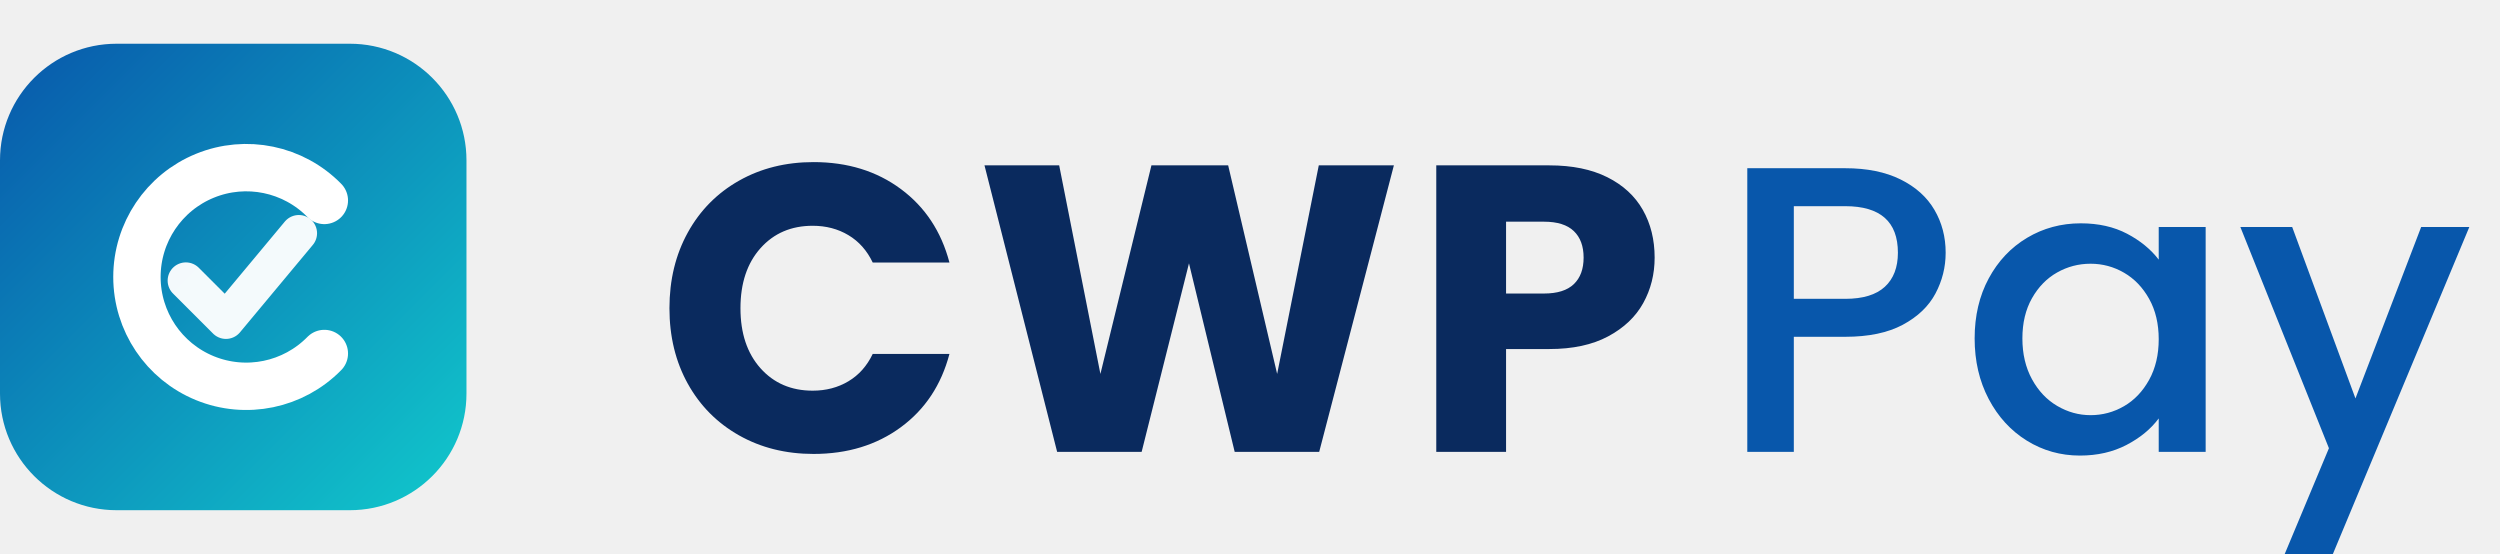
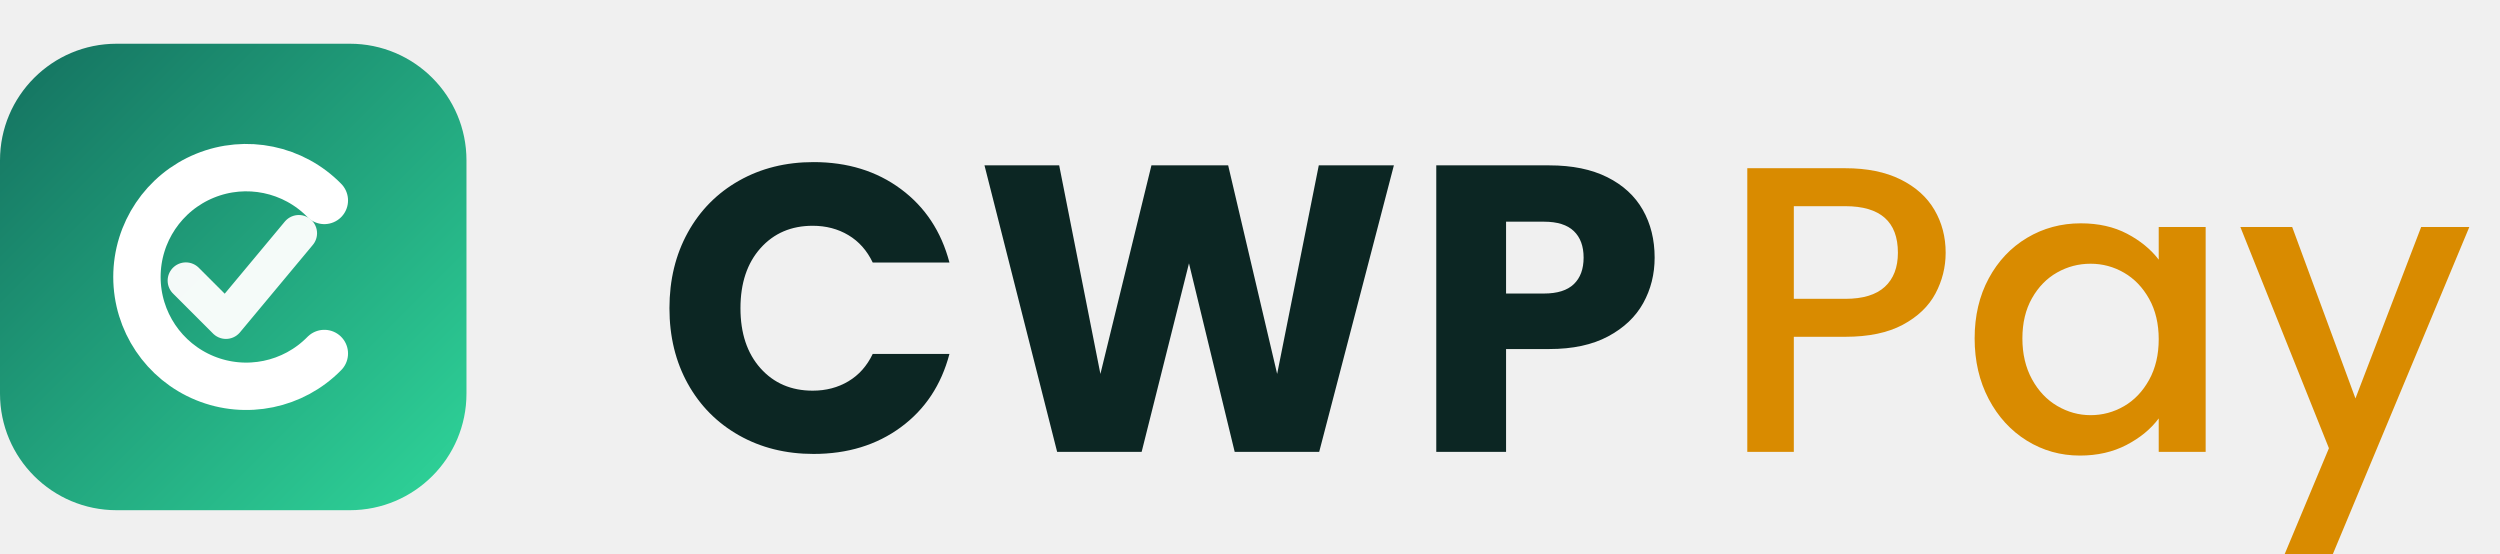
<svg xmlns="http://www.w3.org/2000/svg" viewBox="0 0 343 76" width="343" height="76" role="img" aria-label="CWP Pay">
  <defs>
    <linearGradient id="g" x1="0" y1="0" x2="1" y2="1">
-       <stop offset="0" stop-color="#0857ab" />
-       <stop offset="1" stop-color="#11c9cc" />
+       <stop offset="0" stop-color="#14705f" />
+       <stop offset="1" stop-color="#2fd69a" />
    </linearGradient>
  </defs>
  <g transform="translate(0 6) scale(1.0)">
    <rect width="64" height="64" rx="16" fill="url(#g)" />
    <path d="M44.5 21.5 A15 15 0 1 0 44.5 42.5" fill="none" stroke="#fff" stroke-width="6.5" stroke-linecap="round" />
    <path d="M25.5 32.5 L31 38 L41 26" fill="none" stroke="#fff" stroke-width="5" stroke-linecap="round" stroke-linejoin="round" opacity=".95" />
  </g>
-   <path d="M111.616 22.24Q118.616 22.24 123.6 25.936Q128.584 29.632 130.264 36.016H119.736Q118.56 33.552 116.404 32.264Q114.248 30.976 111.504 30.976Q107.08 30.976 104.336 34.056Q101.592 37.136 101.592 42.288Q101.592 47.44 104.336 50.52Q107.08 53.6 111.504 53.6Q114.248 53.6 116.404 52.312Q118.56 51.024 119.736 48.56H130.264Q128.584 54.944 123.6 58.612Q118.616 62.28 111.616 62.28Q105.904 62.28 101.396 59.732Q96.888 57.184 94.368 52.648Q91.848 48.112 91.848 42.288Q91.848 36.464 94.368 31.9Q96.888 27.336 101.396 24.788Q105.904 22.24 111.616 22.24ZM191.24 22.688 180.992 62.0H169.4L163.128 36.128L156.632 62.0H145.04L135.072 22.688H145.32L150.976 51.304L157.976 22.688H168.504L175.224 51.304L180.936 22.688ZM212.568 47.888H206.632V62.0H197.056V22.688H212.568Q217.272 22.688 220.52 24.312Q223.768 25.936 225.392 28.792Q227.016 31.648 227.016 35.344Q227.016 38.76 225.448 41.588Q223.88 44.416 220.632 46.152Q217.384 47.888 212.568 47.888ZM217.272 35.344Q217.272 32.992 215.928 31.704Q214.584 30.416 211.84 30.416H206.632V40.272H211.84Q214.584 40.272 215.928 38.984Q217.272 37.696 217.272 35.344Z" fill="#0a2a5e" />
-   <path d="M253.168 46.208H246.112V62.0H239.728V23.08H253.168Q257.648 23.08 260.756 24.62Q263.864 26.16 265.404 28.792Q266.944 31.424 266.944 34.672Q266.944 37.64 265.544 40.272Q264.144 42.904 261.064 44.556Q257.984 46.208 253.168 46.208ZM260.392 34.672Q260.392 28.288 253.168 28.288H246.112V41.0H253.168Q256.808 41.0 258.6 39.348Q260.392 37.696 260.392 34.672ZM285.48 30.64Q289.12 30.64 291.836 32.068Q294.552 33.496 296.176 35.624V31.144H302.616V62.0H296.176V57.408Q294.552 59.592 291.752 61.048Q288.952 62.504 285.368 62.504Q281.392 62.504 278.088 60.46Q274.784 58.416 272.852 54.748Q270.92 51.08 270.92 46.432Q270.92 41.784 272.852 38.2Q274.784 34.616 278.116 32.628Q281.448 30.64 285.48 30.64ZM286.824 36.184Q284.36 36.184 282.232 37.388Q280.104 38.592 278.788 40.916Q277.472 43.24 277.472 46.432Q277.472 49.624 278.788 52.032Q280.104 54.44 282.26 55.7Q284.416 56.96 286.824 56.96Q289.288 56.96 291.416 55.728Q293.544 54.496 294.86 52.116Q296.176 49.736 296.176 46.544Q296.176 43.352 294.86 41.0Q293.544 38.648 291.416 37.416Q289.288 36.184 286.824 36.184ZM338.792 31.144 319.864 76.504H313.256L319.528 61.496L307.376 31.144H314.488L323.168 54.664L332.184 31.144Z" fill="#0857ab" />
+   <path d="M111.616 22.24Q118.616 22.24 123.6 25.936Q128.584 29.632 130.264 36.016H119.736Q118.56 33.552 116.404 32.264Q114.248 30.976 111.504 30.976Q107.08 30.976 104.336 34.056Q101.592 37.136 101.592 42.288Q101.592 47.44 104.336 50.52Q107.08 53.6 111.504 53.6Q114.248 53.6 116.404 52.312Q118.56 51.024 119.736 48.56H130.264Q128.584 54.944 123.6 58.612Q118.616 62.28 111.616 62.28Q105.904 62.28 101.396 59.732Q96.888 57.184 94.368 52.648Q91.848 48.112 91.848 42.288Q91.848 36.464 94.368 31.9Q96.888 27.336 101.396 24.788Q105.904 22.24 111.616 22.24ZM191.24 22.688 180.992 62.0H169.4L163.128 36.128L156.632 62.0H145.04L135.072 22.688H145.32L150.976 51.304L157.976 22.688H168.504L175.224 51.304L180.936 22.688ZM212.568 47.888H206.632V62.0H197.056V22.688H212.568Q217.272 22.688 220.52 24.312Q223.768 25.936 225.392 28.792Q227.016 31.648 227.016 35.344Q227.016 38.76 225.448 41.588Q223.88 44.416 220.632 46.152Q217.384 47.888 212.568 47.888ZM217.272 35.344Q217.272 32.992 215.928 31.704Q214.584 30.416 211.84 30.416H206.632V40.272H211.84Q214.584 40.272 215.928 38.984Q217.272 37.696 217.272 35.344Z" fill="#0c2623" />
+   <path d="M253.168 46.208H246.112V62.0H239.728V23.08H253.168Q257.648 23.08 260.756 24.62Q263.864 26.16 265.404 28.792Q266.944 31.424 266.944 34.672Q266.944 37.64 265.544 40.272Q264.144 42.904 261.064 44.556Q257.984 46.208 253.168 46.208ZM260.392 34.672Q260.392 28.288 253.168 28.288H246.112V41.0H253.168Q256.808 41.0 258.6 39.348Q260.392 37.696 260.392 34.672ZM285.48 30.64Q289.12 30.64 291.836 32.068Q294.552 33.496 296.176 35.624V31.144H302.616V62.0H296.176V57.408Q294.552 59.592 291.752 61.048Q288.952 62.504 285.368 62.504Q281.392 62.504 278.088 60.46Q274.784 58.416 272.852 54.748Q270.92 51.08 270.92 46.432Q270.92 41.784 272.852 38.2Q274.784 34.616 278.116 32.628Q281.448 30.64 285.48 30.64ZM286.824 36.184Q284.36 36.184 282.232 37.388Q280.104 38.592 278.788 40.916Q277.472 43.24 277.472 46.432Q277.472 49.624 278.788 52.032Q280.104 54.44 282.26 55.7Q284.416 56.96 286.824 56.96Q289.288 56.96 291.416 55.728Q293.544 54.496 294.86 52.116Q296.176 49.736 296.176 46.544Q296.176 43.352 294.86 41.0Q293.544 38.648 291.416 37.416Q289.288 36.184 286.824 36.184ZM338.792 31.144 319.864 76.504H313.256L319.528 61.496L307.376 31.144H314.488L323.168 54.664L332.184 31.144Z" fill="#d98b00" />
</svg>
